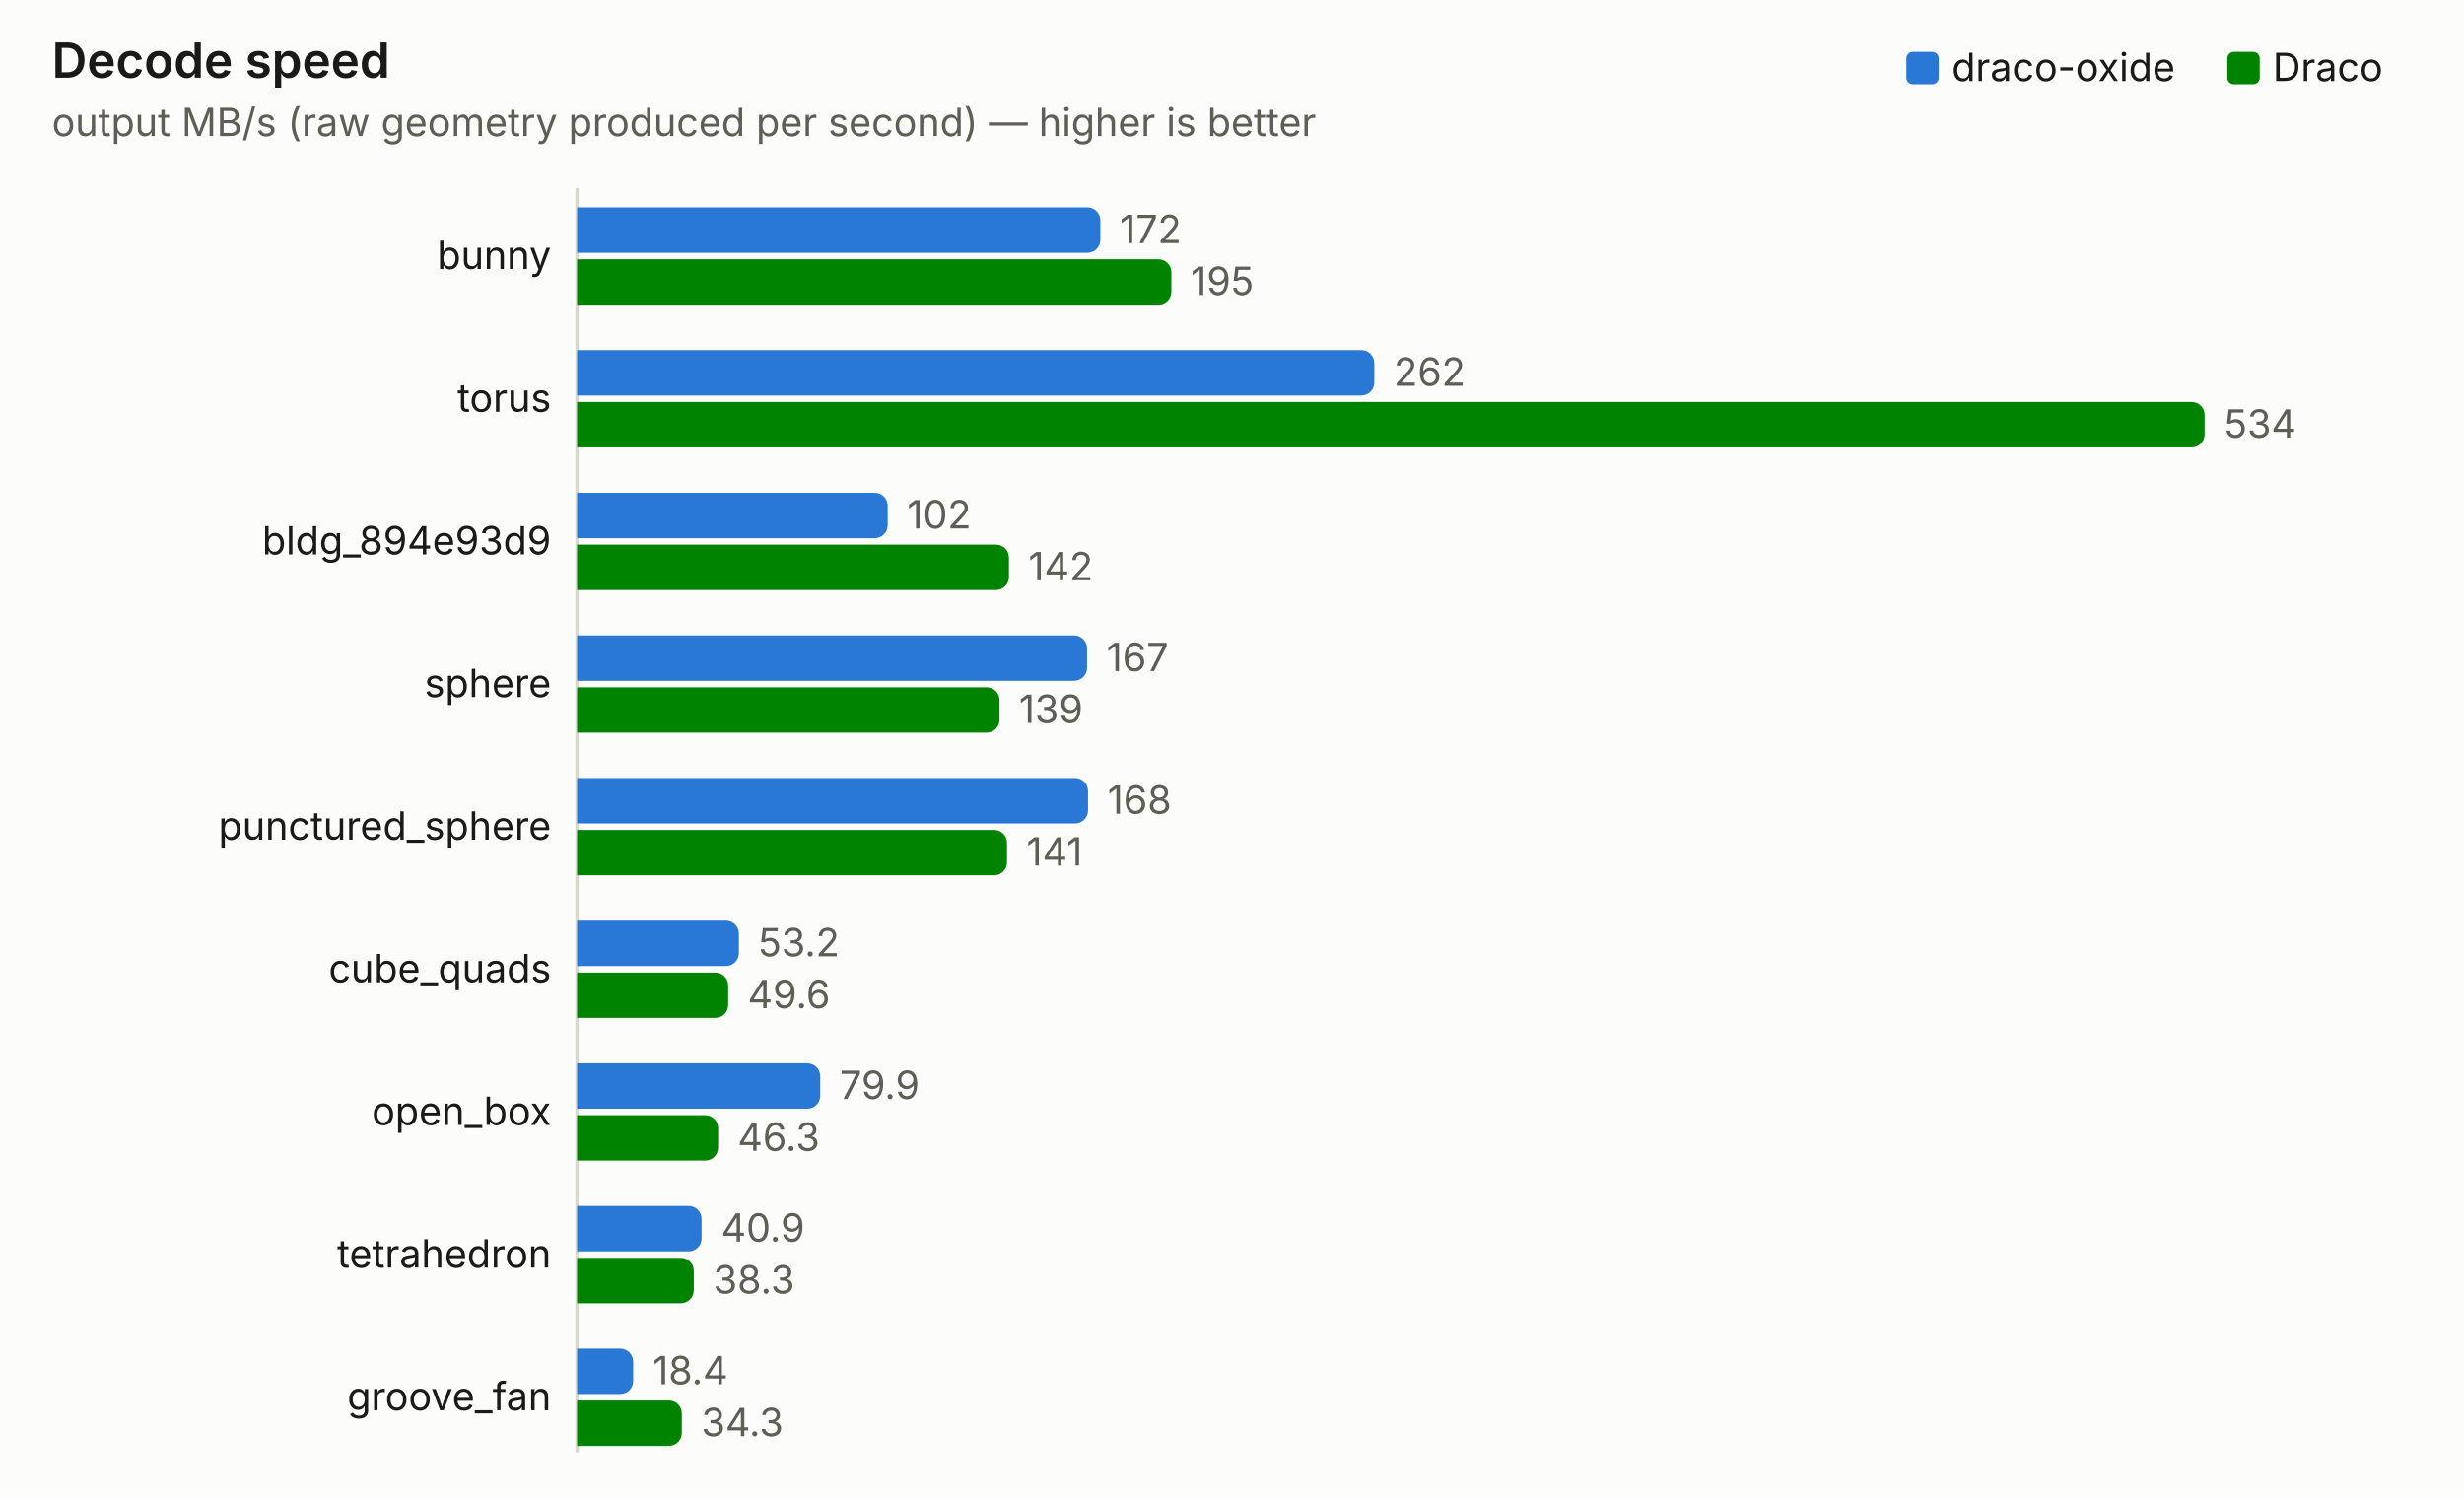
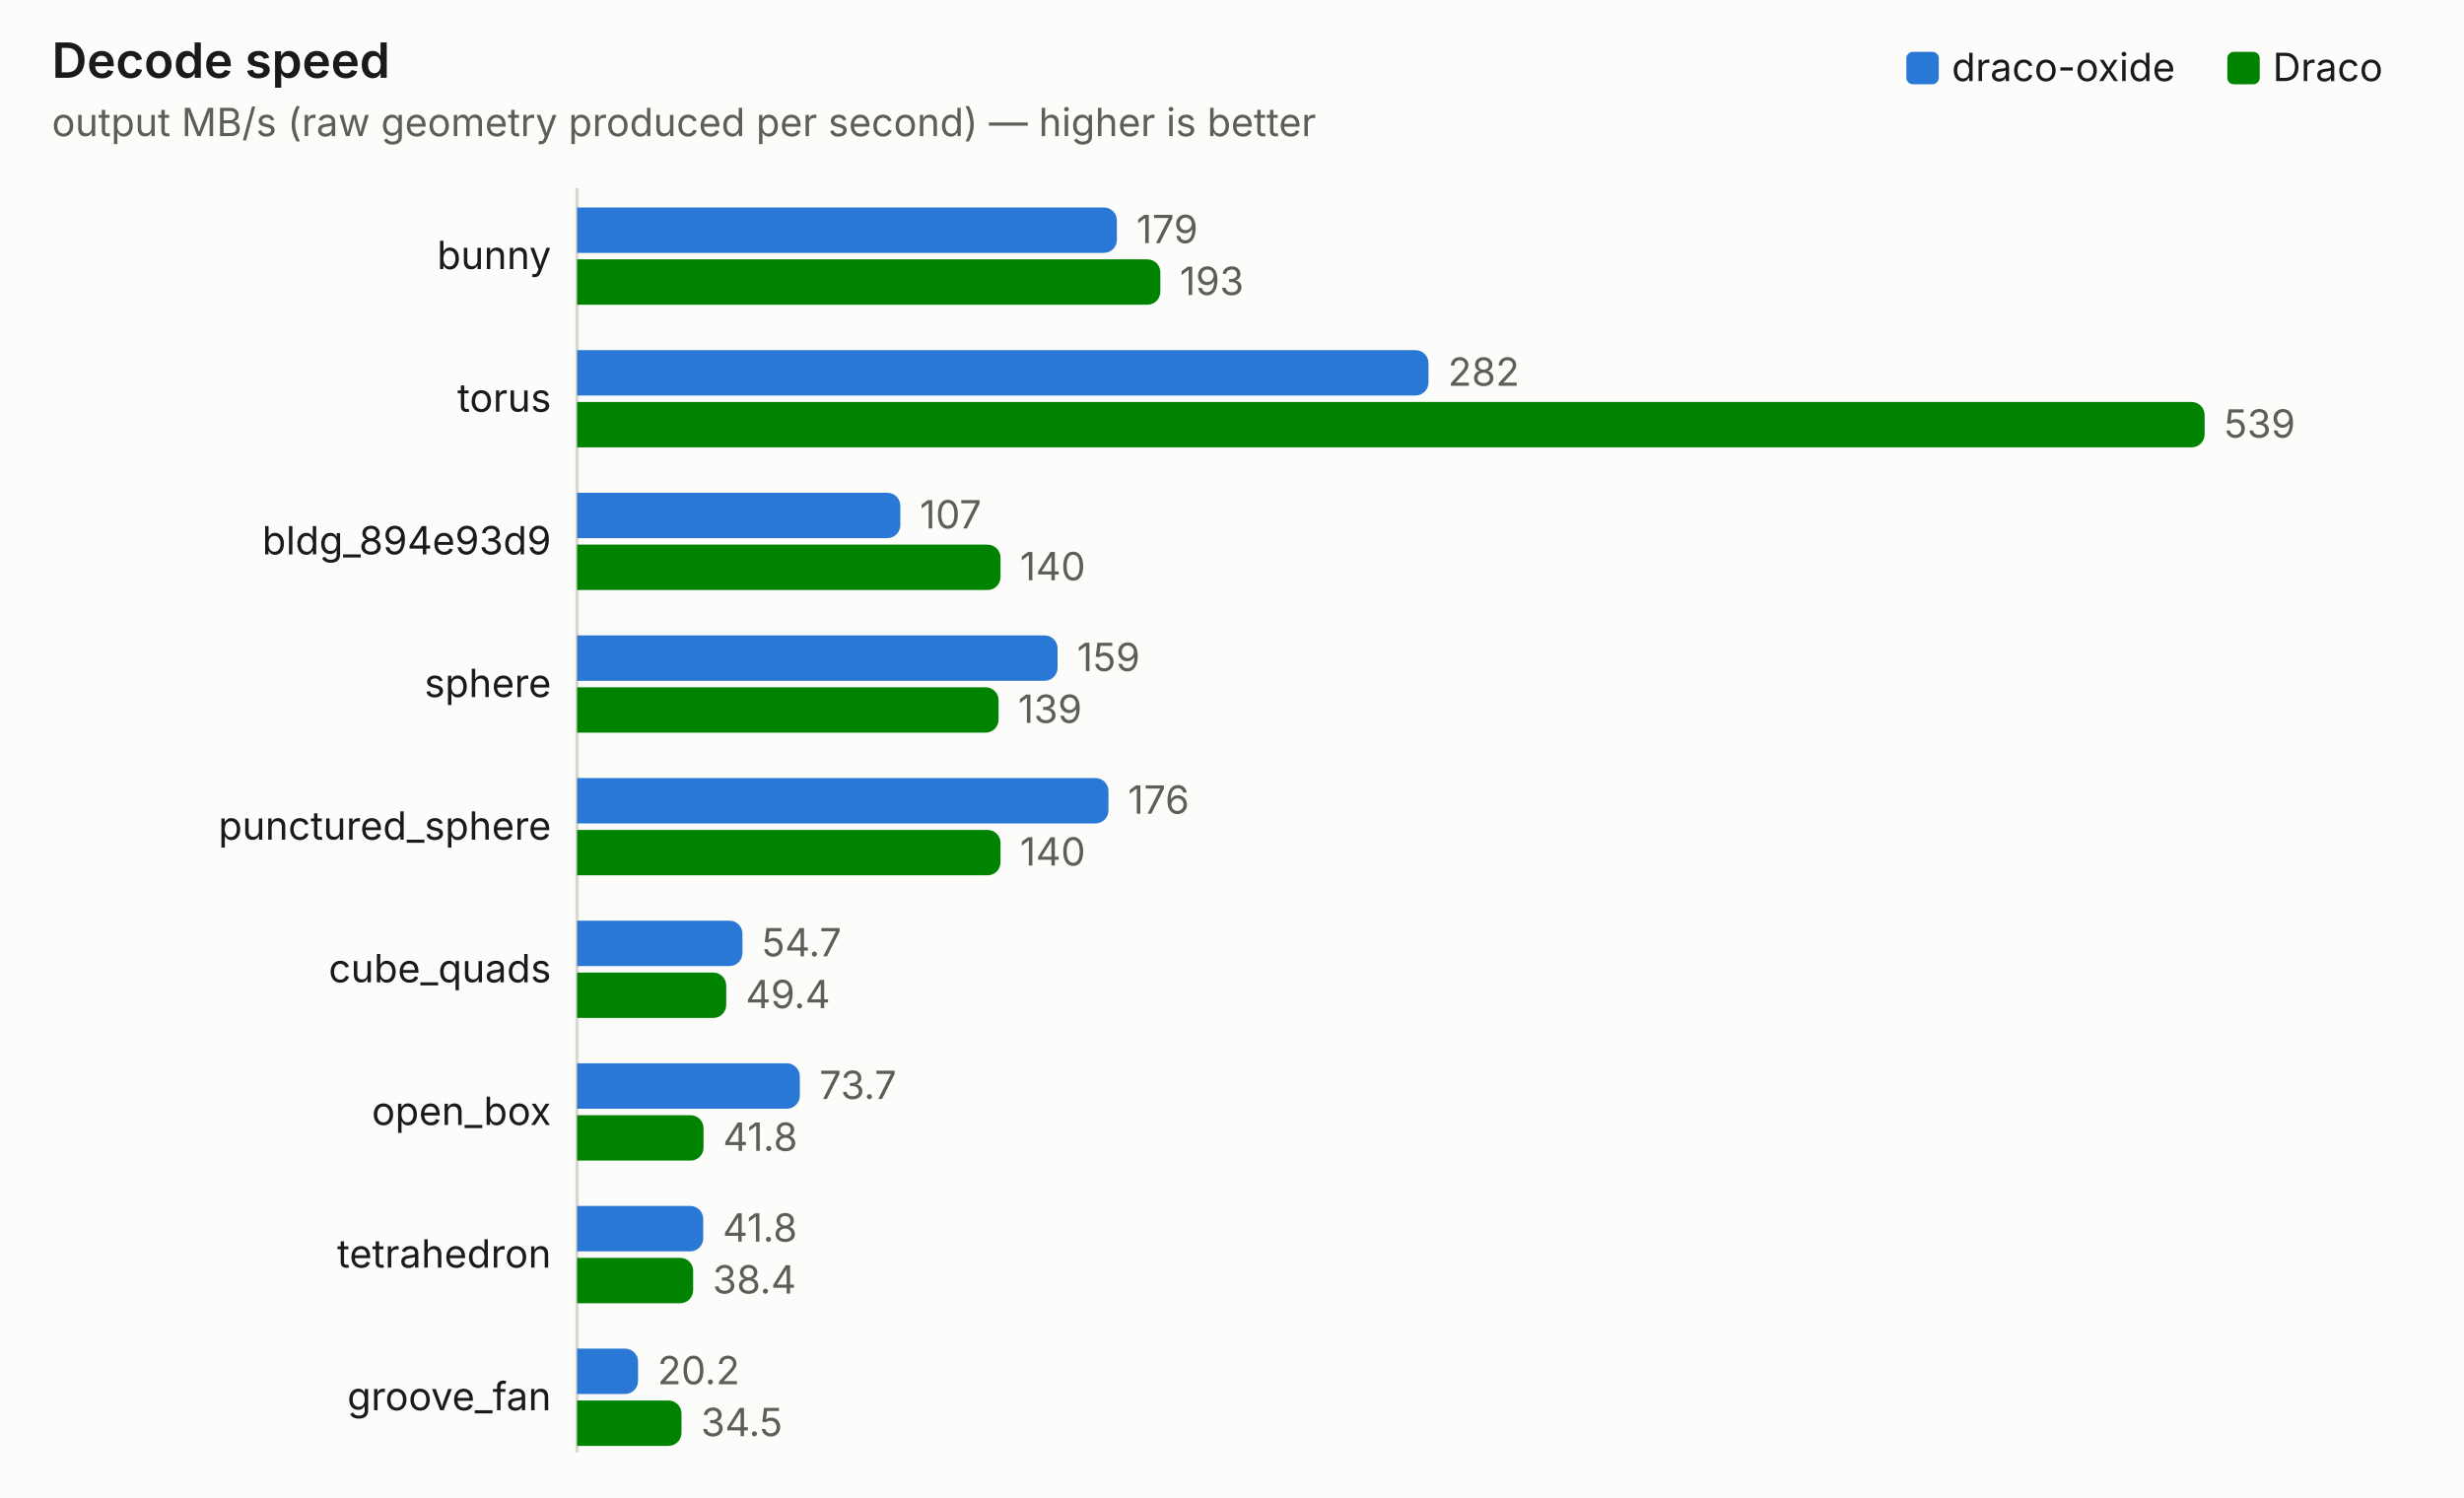
<svg xmlns="http://www.w3.org/2000/svg" width="760" height="462" viewBox="0 0 760 462" font-family="system-ui, -apple-system, 'Segoe UI', sans-serif" font-size="12">
  <rect width="760" height="462" fill="#fcfcfb" />
  <text x="16" y="24" font-size="15" font-weight="600" fill="#1a1a19">Decode speed</text>
  <text x="16" y="42" fill="#5f5e56">output MB/s (raw geometry produced per second) — higher is better</text>
  <rect x="588.0" y="16" width="10" height="10" rx="2" fill="#2a78d6" />
  <text x="602.0" y="25" fill="#1a1a19">draco-oxide</text>
  <rect x="687.0" y="16" width="10" height="10" rx="2" fill="#008300" />
  <text x="701.0" y="25" fill="#1a1a19">Draco</text>
  <line x1="178" y1="58.0" x2="178" y2="448.0" stroke="#d9d8d0" stroke-width="1" />
  <text x="170.0" y="83.0" text-anchor="end" fill="#1a1a19">bunny</text>
-   <path d="M178.0 64.0 h157.4 a4.0 4.0 0 0 1 4.0 4.0 v6.0 a4.0 4.0 0 0 1 -4.0 4.0 h-157.4 Z" fill="#2a78d6" />
-   <text x="345.4" y="75.0" fill="#5f5e56">172</text>
-   <path d="M178.0 80.0 h179.3 a4.0 4.0 0 0 1 4.0 4.0 v6.0 a4.0 4.0 0 0 1 -4.0 4.0 h-179.3 Z" fill="#008300" />
-   <text x="367.3" y="91.0" fill="#5f5e56">195</text>
+   <path d="M178.0 64.0 h162.5 a4.0 4.0 0 0 1 4.0 4.0 v6.0 a4.0 4.0 0 0 1 -4.0 4.0 h-162.5 Z" fill="#2a78d6" />
+   <text x="350.5" y="75.0" fill="#5f5e56">179</text>
+   <path d="M178.0 80.0 h175.9 a4.0 4.0 0 0 1 4.0 4.0 v6.0 a4.0 4.0 0 0 1 -4.0 4.0 h-175.9 Z" fill="#008300" />
+   <text x="363.9" y="91.0" fill="#5f5e56">193</text>
  <text x="170.0" y="127.0" text-anchor="end" fill="#1a1a19">torus</text>
-   <path d="M178.0 108.0 h241.9 a4.0 4.0 0 0 1 4.0 4.0 v6.0 a4.0 4.0 0 0 1 -4.0 4.0 h-241.9 Z" fill="#2a78d6" />
-   <text x="429.9" y="119.0" fill="#5f5e56">262</text>
+   <path d="M178.0 108.0 h258.6 a4.0 4.0 0 0 1 4.0 4.0 v6.0 a4.0 4.0 0 0 1 -4.0 4.0 h-258.6 Z" fill="#2a78d6" />
+   <text x="446.6" y="119.0" fill="#5f5e56">282</text>
  <path d="M178.0 124.0 h498.0 a4.0 4.0 0 0 1 4.0 4.0 v6.0 a4.0 4.0 0 0 1 -4.0 4.0 h-498.0 Z" fill="#008300" />
-   <text x="686.0" y="135.0" fill="#5f5e56">534</text>
+   <text x="686.0" y="135.0" fill="#5f5e56">539</text>
  <text x="170.0" y="171.0" text-anchor="end" fill="#1a1a19">bldg_894e93d9</text>
-   <path d="M178.0 152.0 h91.8 a4.0 4.0 0 0 1 4.0 4.0 v6.0 a4.0 4.0 0 0 1 -4.0 4.0 h-91.8 Z" fill="#2a78d6" />
-   <text x="279.8" y="163.0" fill="#5f5e56">102</text>
-   <path d="M178.0 168.0 h129.2 a4.0 4.0 0 0 1 4.0 4.0 v6.0 a4.0 4.0 0 0 1 -4.0 4.0 h-129.2 Z" fill="#008300" />
-   <text x="317.2" y="179.0" fill="#5f5e56">142</text>
+   <path d="M178.0 152.0 h95.7 a4.0 4.0 0 0 1 4.0 4.0 v6.0 a4.0 4.0 0 0 1 -4.0 4.0 h-95.7 Z" fill="#2a78d6" />
+   <text x="283.7" y="163.0" fill="#5f5e56">107</text>
+   <path d="M178.0 168.0 h126.6 a4.0 4.0 0 0 1 4.0 4.0 v6.0 a4.0 4.0 0 0 1 -4.0 4.0 h-126.6 Z" fill="#008300" />
+   <text x="314.6" y="179.0" fill="#5f5e56">140</text>
  <text x="170.0" y="215.0" text-anchor="end" fill="#1a1a19">sphere</text>
-   <path d="M178.0 196.0 h153.3 a4.0 4.0 0 0 1 4.0 4.0 v6.0 a4.0 4.0 0 0 1 -4.0 4.0 h-153.3 Z" fill="#2a78d6" />
-   <text x="341.3" y="207.0" fill="#5f5e56">167</text>
-   <path d="M178.0 212.0 h126.3 a4.0 4.0 0 0 1 4.0 4.0 v6.0 a4.0 4.0 0 0 1 -4.0 4.0 h-126.3 Z" fill="#008300" />
-   <text x="314.3" y="223.0" fill="#5f5e56">139</text>
+   <path d="M178.0 196.0 h144.2 a4.0 4.0 0 0 1 4.0 4.0 v6.0 a4.0 4.0 0 0 1 -4.0 4.0 h-144.2 Z" fill="#2a78d6" />
+   <text x="332.2" y="207.0" fill="#5f5e56">159</text>
+   <path d="M178.0 212.0 h126.0 a4.0 4.0 0 0 1 4.0 4.0 v6.0 a4.0 4.0 0 0 1 -4.0 4.0 h-126.0 Z" fill="#008300" />
+   <text x="314.0" y="223.0" fill="#5f5e56">139</text>
  <text x="170.0" y="259.0" text-anchor="end" fill="#1a1a19">punctured_sphere</text>
-   <path d="M178.0 240.0 h153.6 a4.0 4.0 0 0 1 4.0 4.0 v6.0 a4.0 4.0 0 0 1 -4.0 4.0 h-153.6 Z" fill="#2a78d6" />
-   <text x="341.6" y="251.0" fill="#5f5e56">168</text>
-   <path d="M178.0 256.0 h128.6 a4.0 4.0 0 0 1 4.0 4.0 v6.0 a4.0 4.0 0 0 1 -4.0 4.0 h-128.6 Z" fill="#008300" />
-   <text x="316.6" y="267.0" fill="#5f5e56">141</text>
+   <path d="M178.0 240.0 h159.9 a4.0 4.0 0 0 1 4.0 4.0 v6.0 a4.0 4.0 0 0 1 -4.0 4.0 h-159.9 Z" fill="#2a78d6" />
+   <text x="347.9" y="251.0" fill="#5f5e56">176</text>
+   <path d="M178.0 256.0 h126.6 a4.0 4.0 0 0 1 4.0 4.0 v6.0 a4.0 4.0 0 0 1 -4.0 4.0 h-126.6 Z" fill="#008300" />
+   <text x="314.6" y="267.0" fill="#5f5e56">140</text>
  <text x="170.0" y="303.0" text-anchor="end" fill="#1a1a19">cube_quads</text>
-   <path d="M178.0 284.0 h45.9 a4.0 4.0 0 0 1 4.0 4.0 v6.0 a4.0 4.0 0 0 1 -4.0 4.0 h-45.9 Z" fill="#2a78d6" />
-   <text x="233.9" y="295.0" fill="#5f5e56">53.2</text>
-   <path d="M178.0 300.0 h42.6 a4.0 4.0 0 0 1 4.0 4.0 v6.0 a4.0 4.0 0 0 1 -4.0 4.0 h-42.6 Z" fill="#008300" />
-   <text x="230.6" y="311.0" fill="#5f5e56">49.6</text>
+   <path d="M178.0 284.0 h47.0 a4.0 4.0 0 0 1 4.0 4.0 v6.0 a4.0 4.0 0 0 1 -4.0 4.0 h-47.0 Z" fill="#2a78d6" />
+   <text x="235.0" y="295.0" fill="#5f5e56">54.7</text>
+   <path d="M178.0 300.0 h42.0 a4.0 4.0 0 0 1 4.0 4.0 v6.0 a4.0 4.0 0 0 1 -4.0 4.0 h-42.0 Z" fill="#008300" />
+   <text x="230.0" y="311.0" fill="#5f5e56">49.4</text>
  <text x="170.0" y="347.0" text-anchor="end" fill="#1a1a19">open_box</text>
-   <path d="M178.0 328.0 h71.0 a4.0 4.0 0 0 1 4.0 4.0 v6.0 a4.0 4.0 0 0 1 -4.0 4.0 h-71.0 Z" fill="#2a78d6" />
-   <text x="259.0" y="339.0" fill="#5f5e56">79.9</text>
-   <path d="M178.0 344.0 h39.5 a4.0 4.0 0 0 1 4.0 4.0 v6.0 a4.0 4.0 0 0 1 -4.0 4.0 h-39.5 Z" fill="#008300" />
-   <text x="227.5" y="355.0" fill="#5f5e56">46.3</text>
+   <path d="M178.0 328.0 h64.7 a4.0 4.0 0 0 1 4.0 4.0 v6.0 a4.0 4.0 0 0 1 -4.0 4.0 h-64.7 Z" fill="#2a78d6" />
+   <text x="252.7" y="339.0" fill="#5f5e56">73.7</text>
+   <path d="M178.0 344.0 h35.0 a4.0 4.0 0 0 1 4.0 4.0 v6.0 a4.0 4.0 0 0 1 -4.0 4.0 h-35.0 Z" fill="#008300" />
+   <text x="223.0" y="355.0" fill="#5f5e56">41.8</text>
  <text x="170.0" y="391.0" text-anchor="end" fill="#1a1a19">tetrahedron</text>
-   <path d="M178.0 372.0 h34.4 a4.0 4.0 0 0 1 4.0 4.0 v6.0 a4.0 4.0 0 0 1 -4.0 4.0 h-34.4 Z" fill="#2a78d6" />
-   <text x="222.4" y="383.0" fill="#5f5e56">40.9</text>
-   <path d="M178.0 388.0 h32.0 a4.0 4.0 0 0 1 4.0 4.0 v6.0 a4.0 4.0 0 0 1 -4.0 4.0 h-32.0 Z" fill="#008300" />
-   <text x="220.0" y="399.0" fill="#5f5e56">38.3</text>
+   <path d="M178.0 372.0 h34.9 a4.0 4.0 0 0 1 4.0 4.0 v6.0 a4.0 4.0 0 0 1 -4.0 4.0 h-34.9 Z" fill="#2a78d6" />
+   <text x="222.9" y="383.0" fill="#5f5e56">41.8</text>
+   <path d="M178.0 388.0 h31.8 a4.0 4.0 0 0 1 4.0 4.0 v6.0 a4.0 4.0 0 0 1 -4.0 4.0 h-31.8 Z" fill="#008300" />
+   <text x="219.8" y="399.0" fill="#5f5e56">38.4</text>
  <text x="170.0" y="435.0" text-anchor="end" fill="#1a1a19">groove_fan</text>
-   <path d="M178.0 416.0 h13.3 a4.0 4.0 0 0 1 4.0 4.0 v6.0 a4.0 4.0 0 0 1 -4.0 4.0 h-13.3 Z" fill="#2a78d6" />
-   <text x="201.3" y="427.0" fill="#5f5e56">18.4</text>
-   <path d="M178.0 432.0 h28.3 a4.0 4.0 0 0 1 4.0 4.0 v6.0 a4.0 4.0 0 0 1 -4.0 4.0 h-28.3 Z" fill="#008300" />
-   <text x="216.3" y="443.0" fill="#5f5e56">34.3</text>
+   <path d="M178.0 416.0 h14.8 a4.0 4.0 0 0 1 4.0 4.0 v6.0 a4.0 4.0 0 0 1 -4.0 4.0 h-14.8 Z" fill="#2a78d6" />
+   <text x="202.8" y="427.0" fill="#5f5e56">20.2</text>
+   <path d="M178.0 432.0 h28.2 a4.0 4.0 0 0 1 4.0 4.0 v6.0 a4.0 4.0 0 0 1 -4.0 4.0 h-28.2 Z" fill="#008300" />
+   <text x="216.2" y="443.0" fill="#5f5e56">34.5</text>
</svg>
